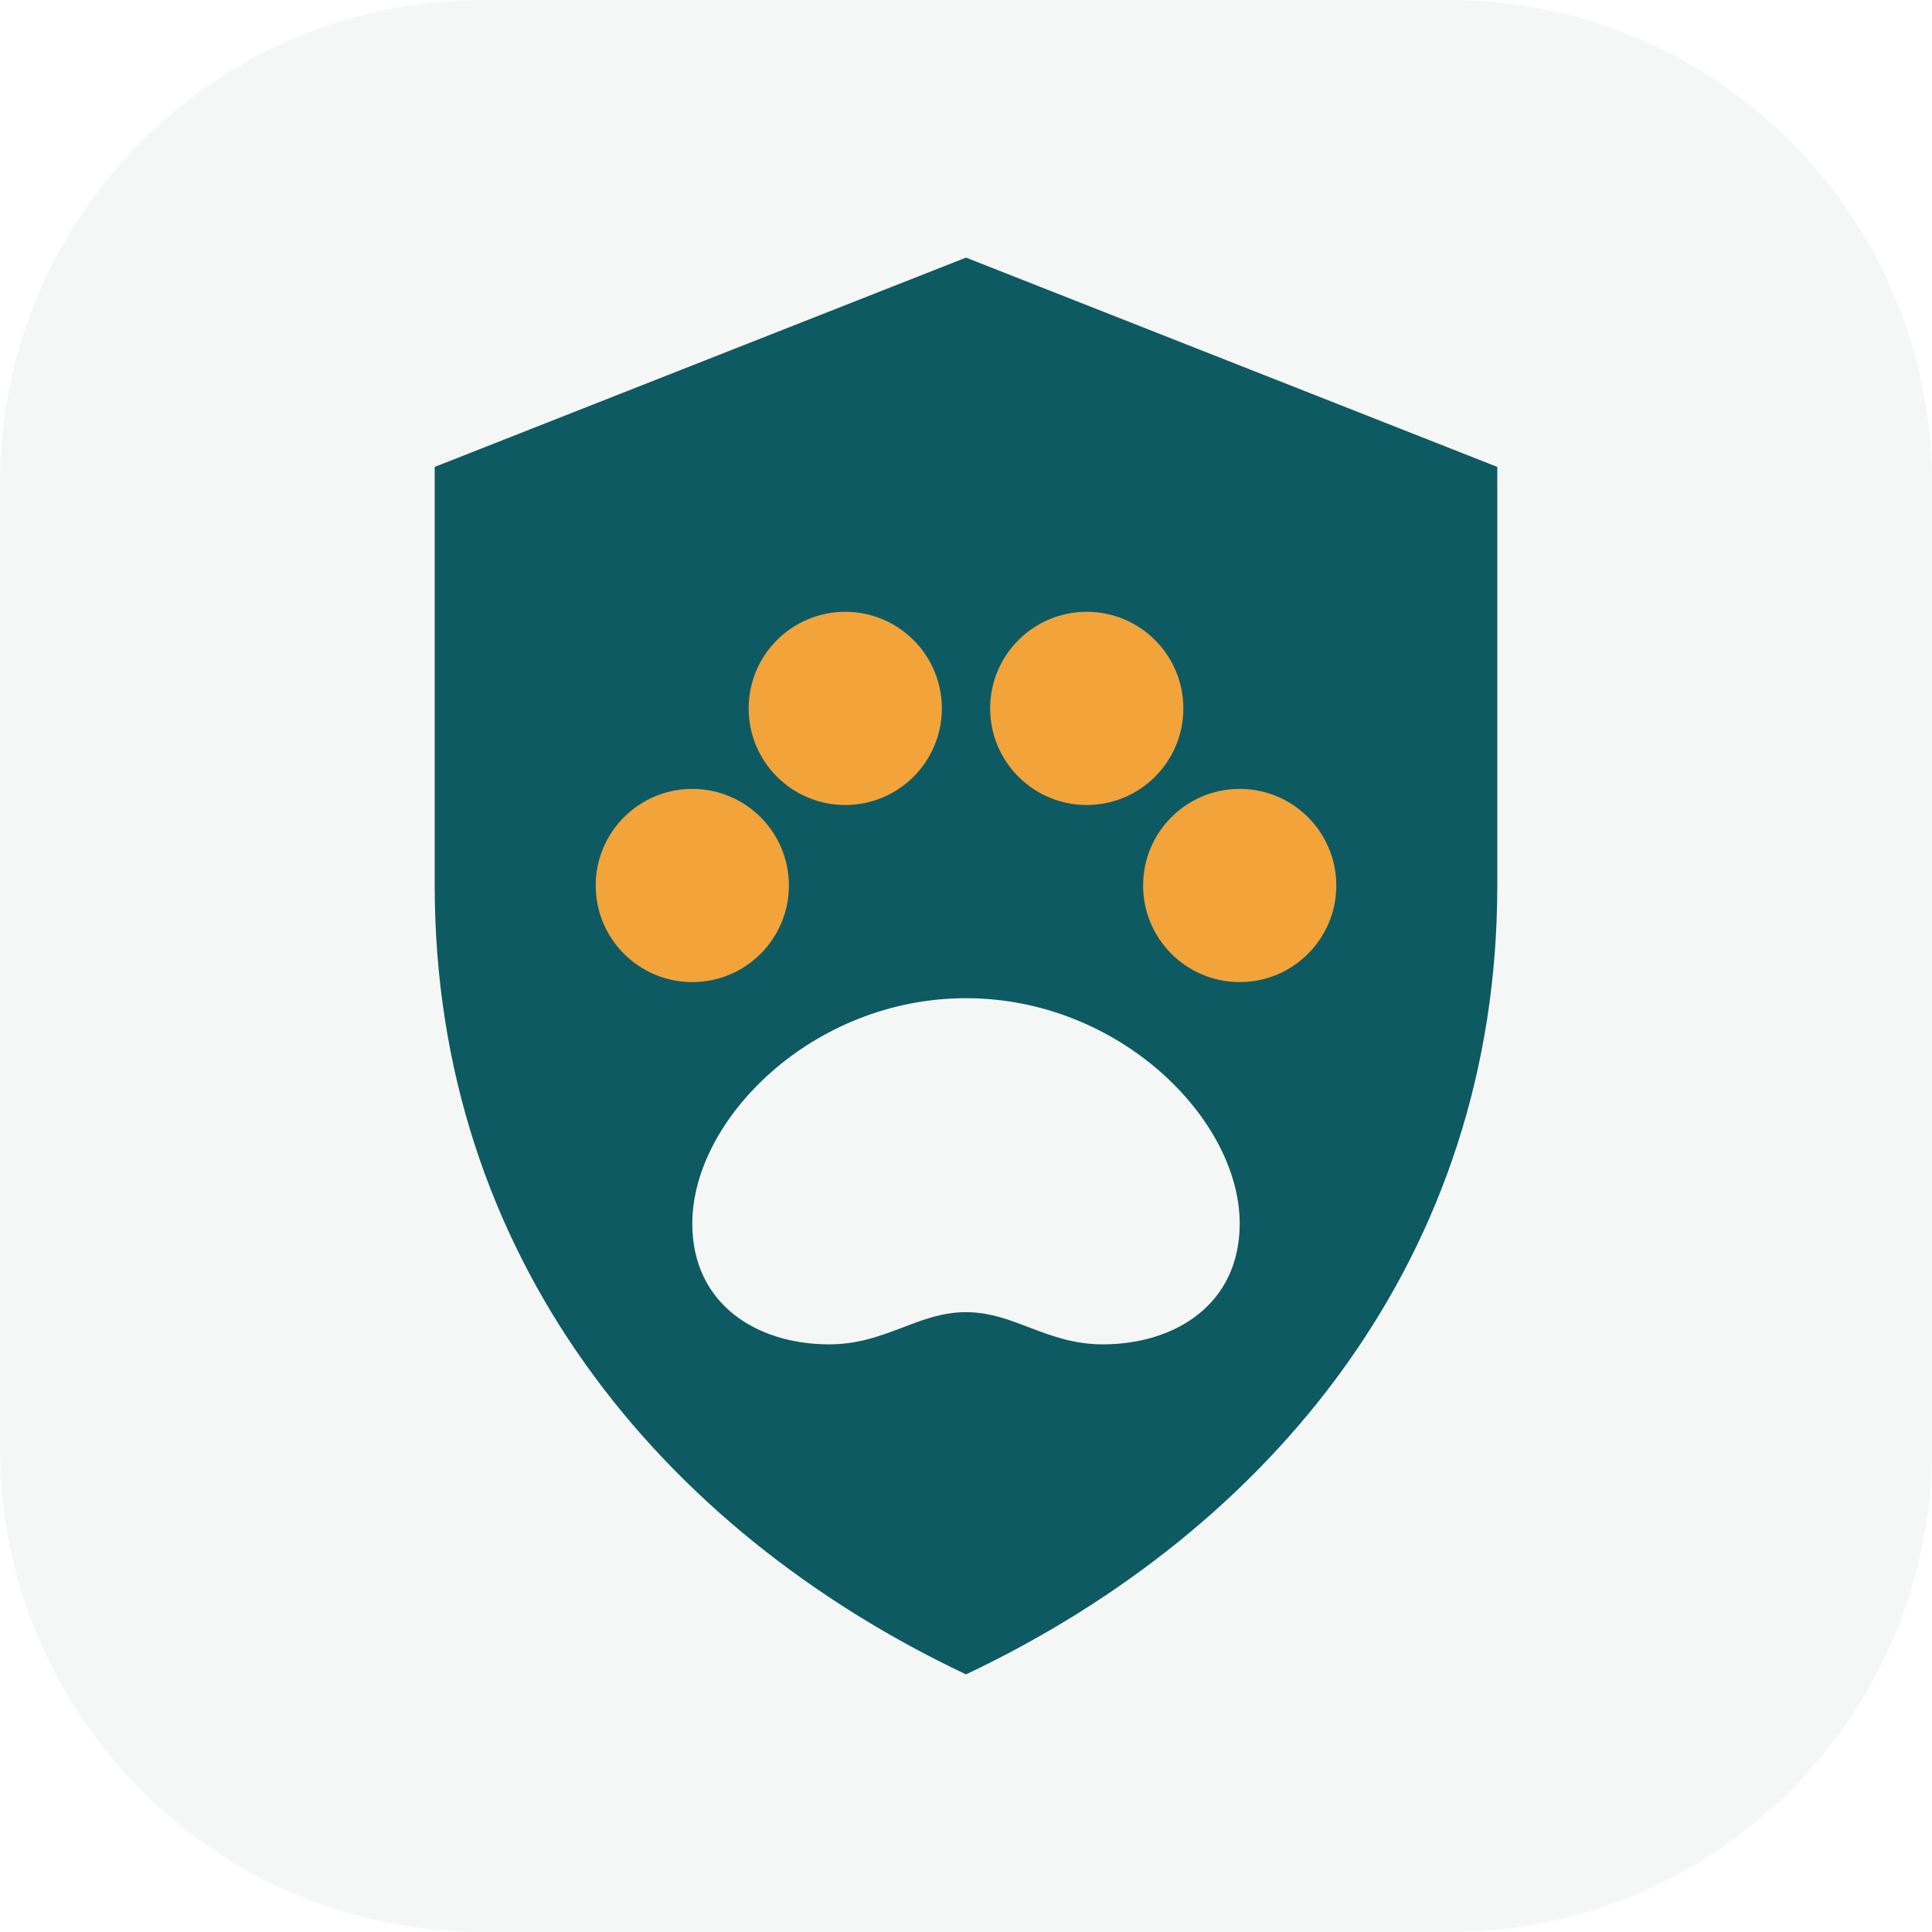
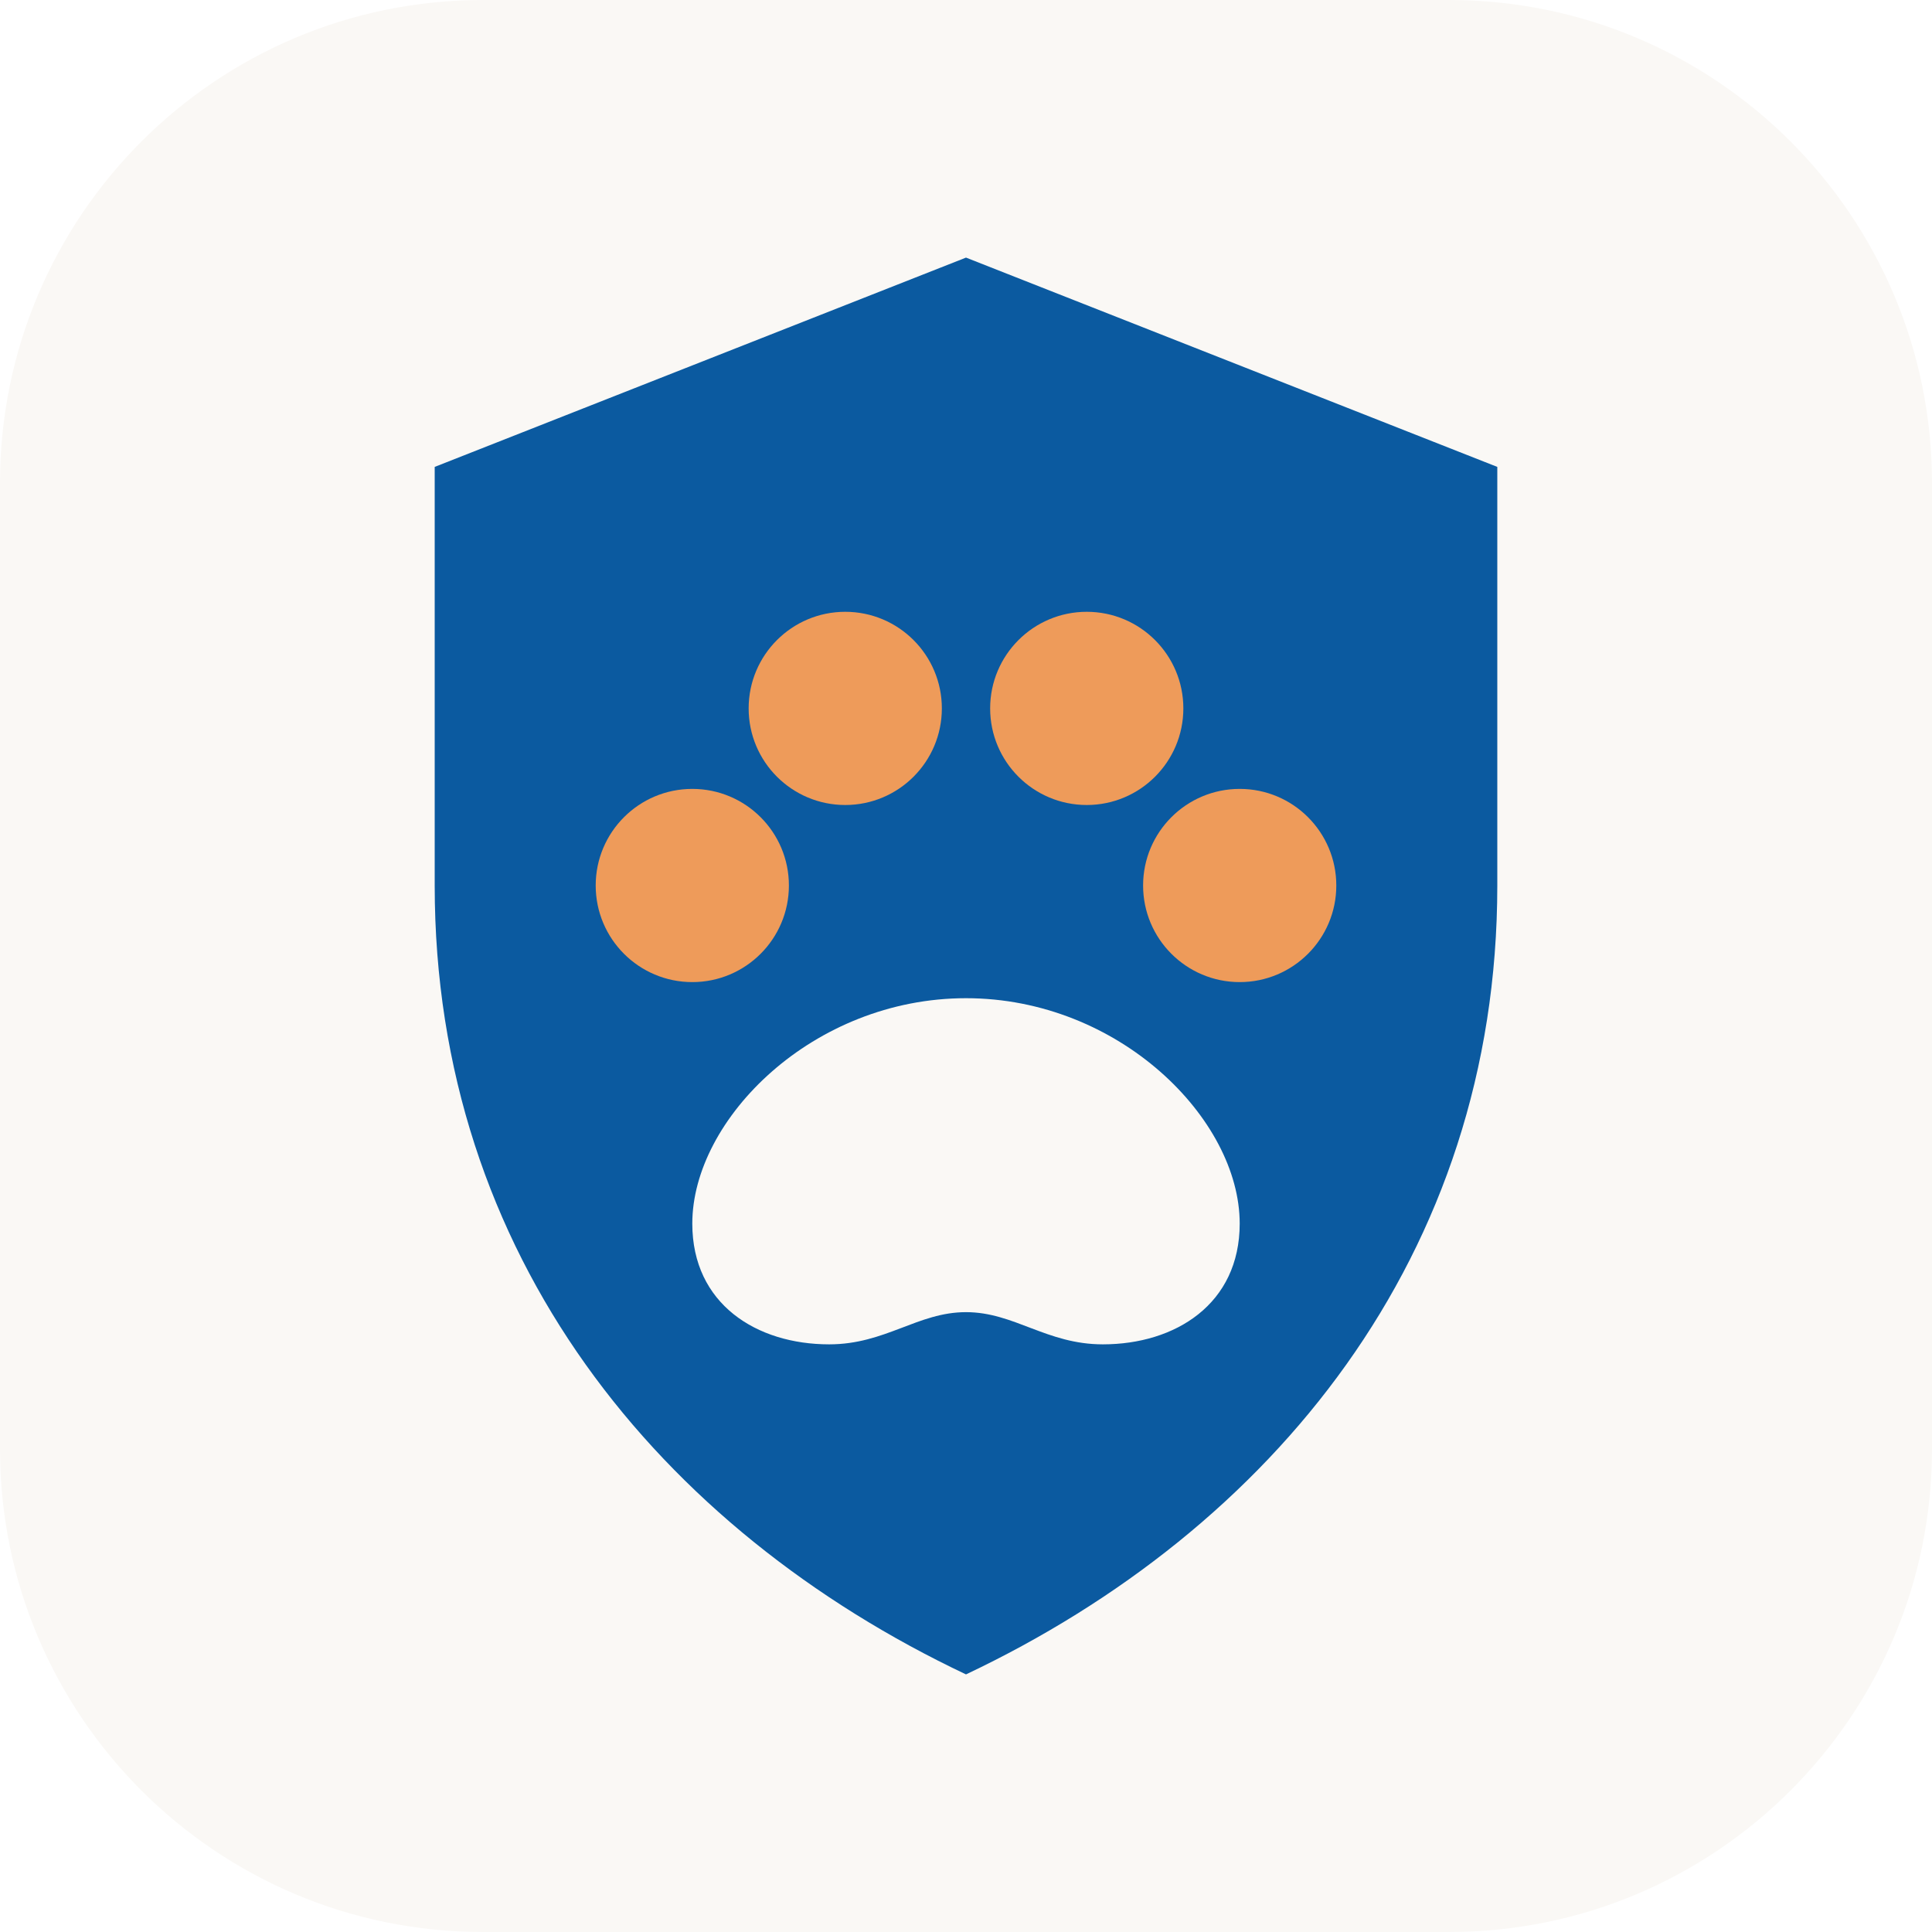
- <svg xmlns="http://www.w3.org/2000/svg" width="120" height="120" viewBox="0 0 120 120">
-   <rect width="120" height="120" rx="30" fill="#F5F7F6" />
-   <path d="M60 16 L93 29 V55 C93 78 79 95 60 104 C41 95 27 78 27 55 V29 Z" fill="#0E5A63" />
-   <path d="M60 62c-9.5 0-17 7.5-17 14 0 5 4 7.5 8.5 7.5 3.5 0 5.5-2 8.5-2s5 2 8.5 2c4.5 0 8.5-2.5 8.5-7.5 0-6.5-7.5-14-17-14z" fill="#F5F7F6" />
-   <circle cx="43" cy="55" r="6" fill="#F2A33A" />
-   <circle cx="52.5" cy="44" r="6" fill="#F2A33A" />
-   <circle cx="67.5" cy="44" r="6" fill="#F2A33A" />
-   <circle cx="77" cy="55" r="6" fill="#F2A33A" />
+ <svg xmlns="http://www.w3.org/2000/svg" width="1024" height="1024" viewBox="0 0 120 120">
+   <rect width="120" height="120" rx="30" fill="#FAF8F5" />
+   <path d="M60 16 L93 29 V55 C93 78 79 95 60 104 C41 95 27 78 27 55 V29 Z" fill="#0B5AA0" />
+   <path d="M60 62c-9.5 0-17 7.5-17 14 0 5 4 7.5 8.5 7.5 3.5 0 5.5-2 8.5-2s5 2 8.5 2c4.5 0 8.5-2.5 8.5-7.5 0-6.5-7.5-14-17-14z" fill="#FAF8F5" />
+   <circle cx="43" cy="55" r="6" fill="#EE9B5A" />
+   <circle cx="52.5" cy="44" r="6" fill="#EE9B5A" />
+   <circle cx="67.5" cy="44" r="6" fill="#EE9B5A" />
+   <circle cx="77" cy="55" r="6" fill="#EE9B5A" />
</svg>
